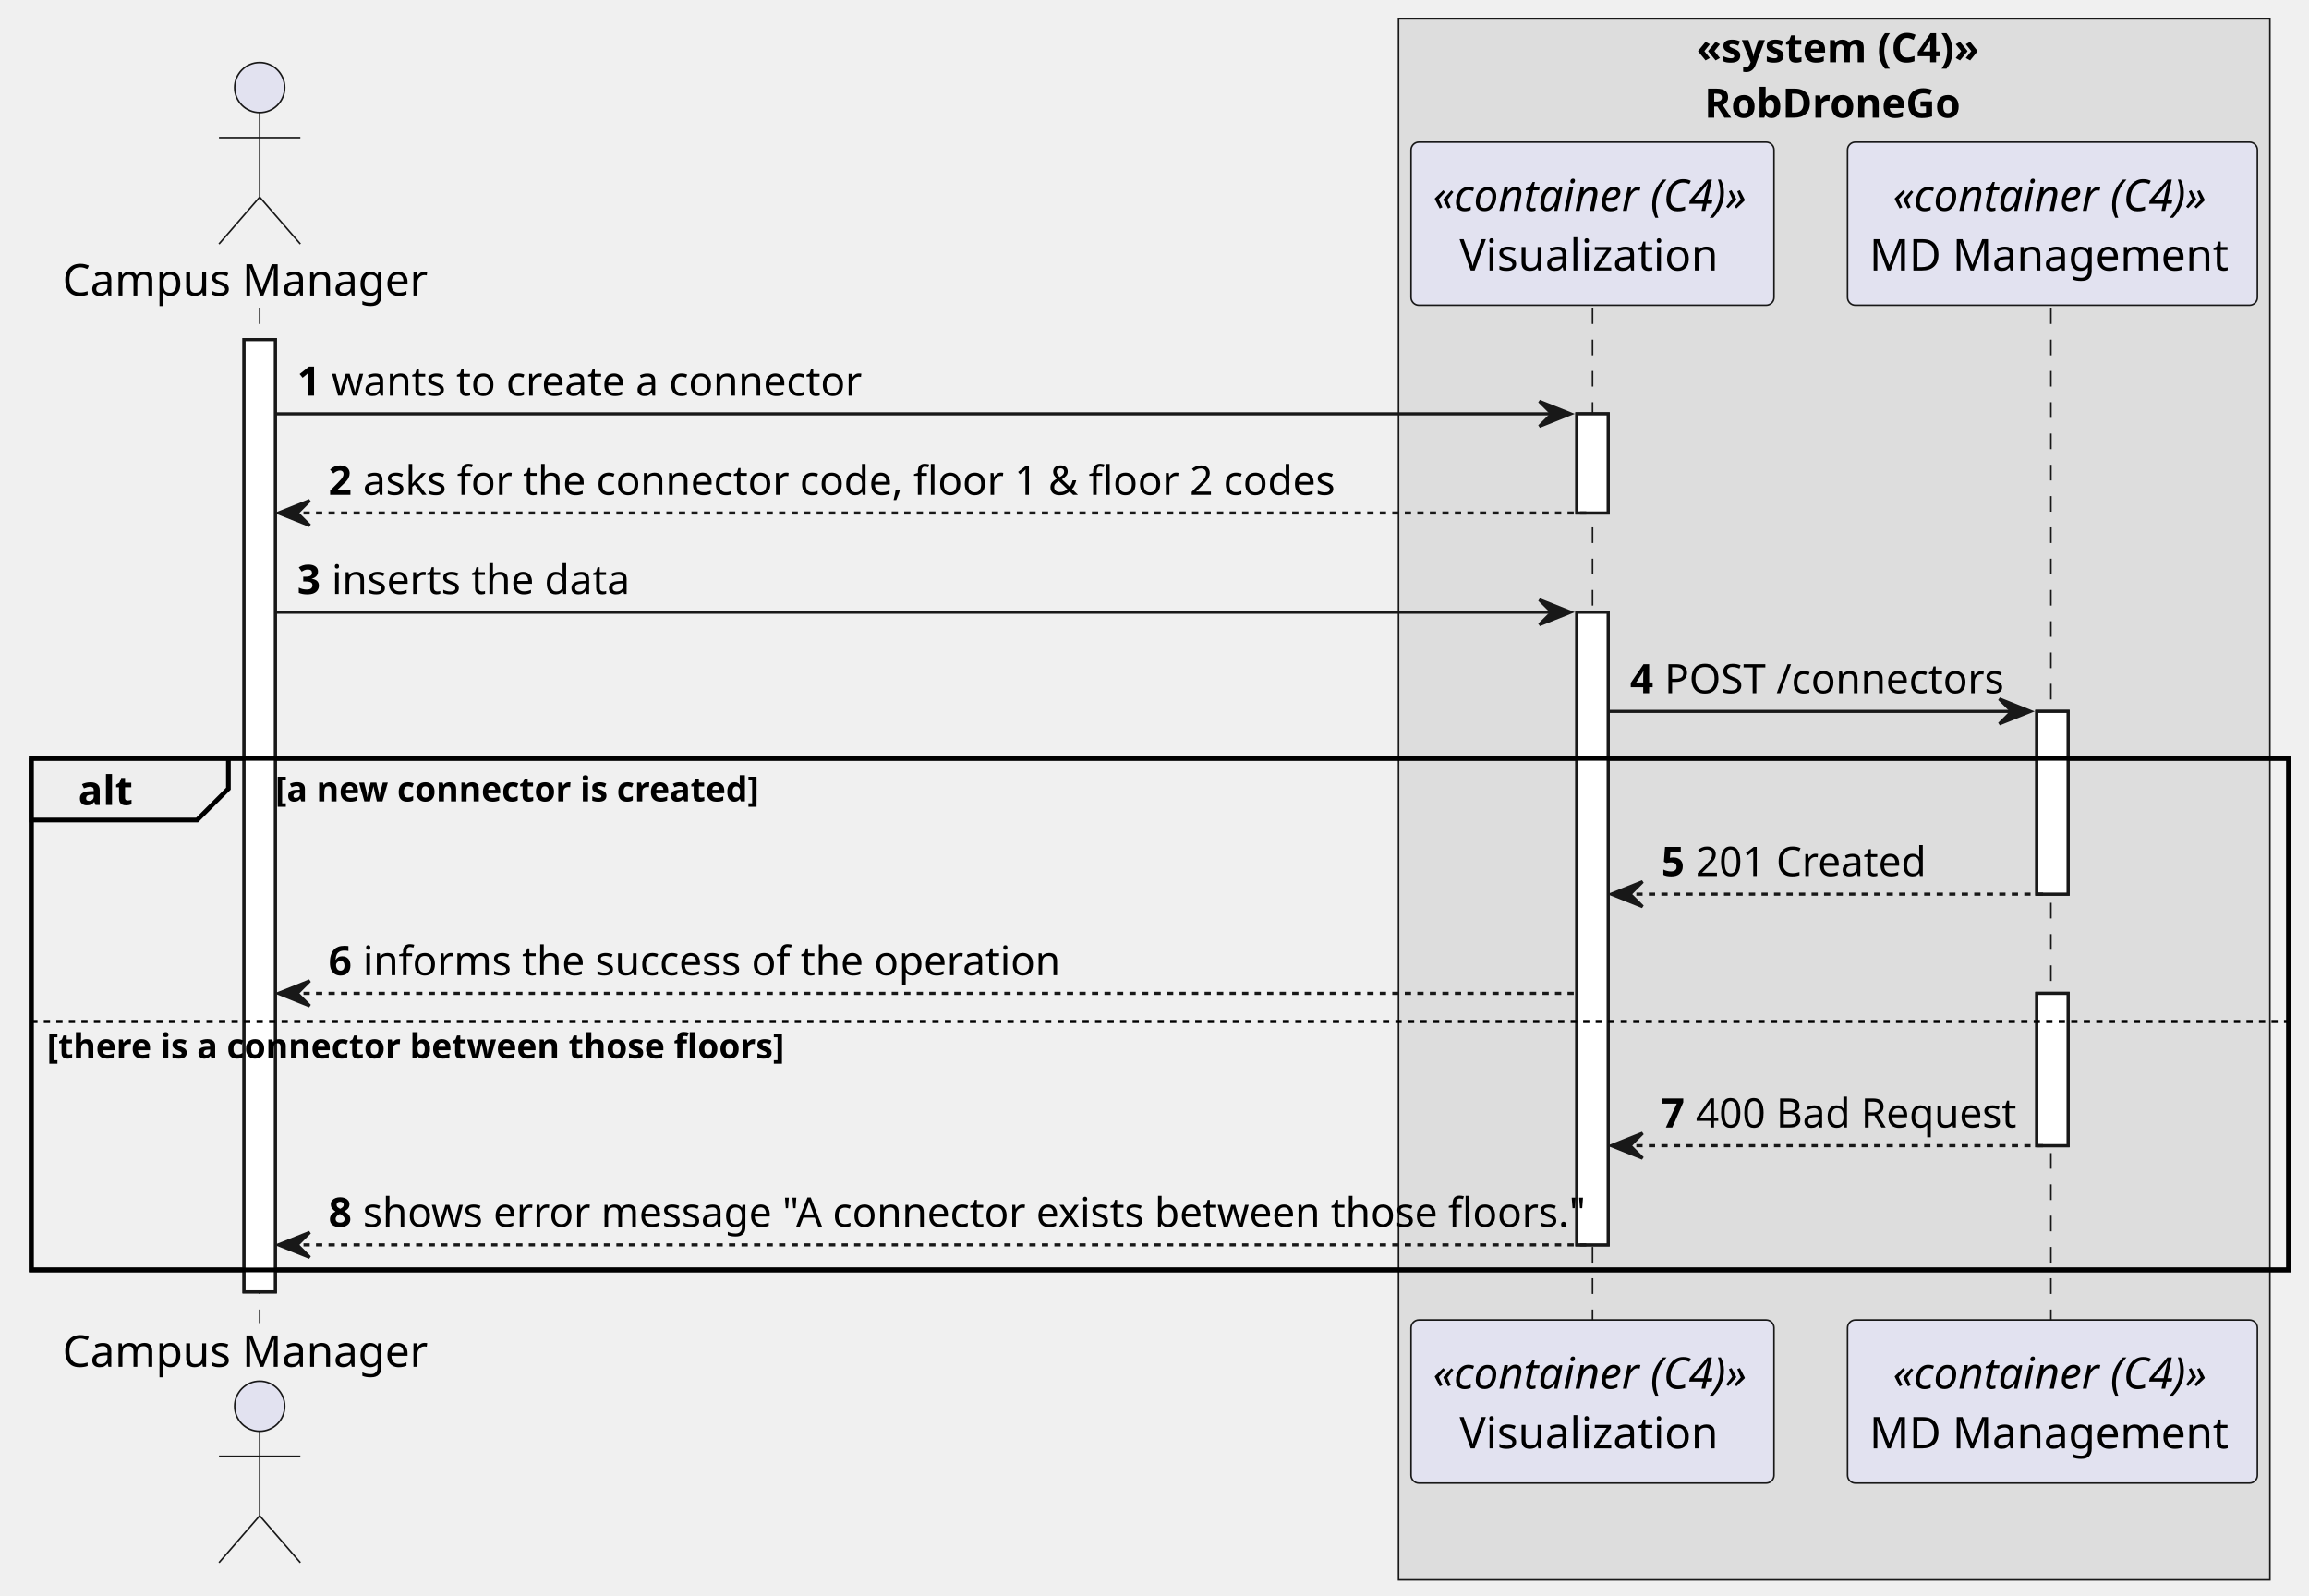
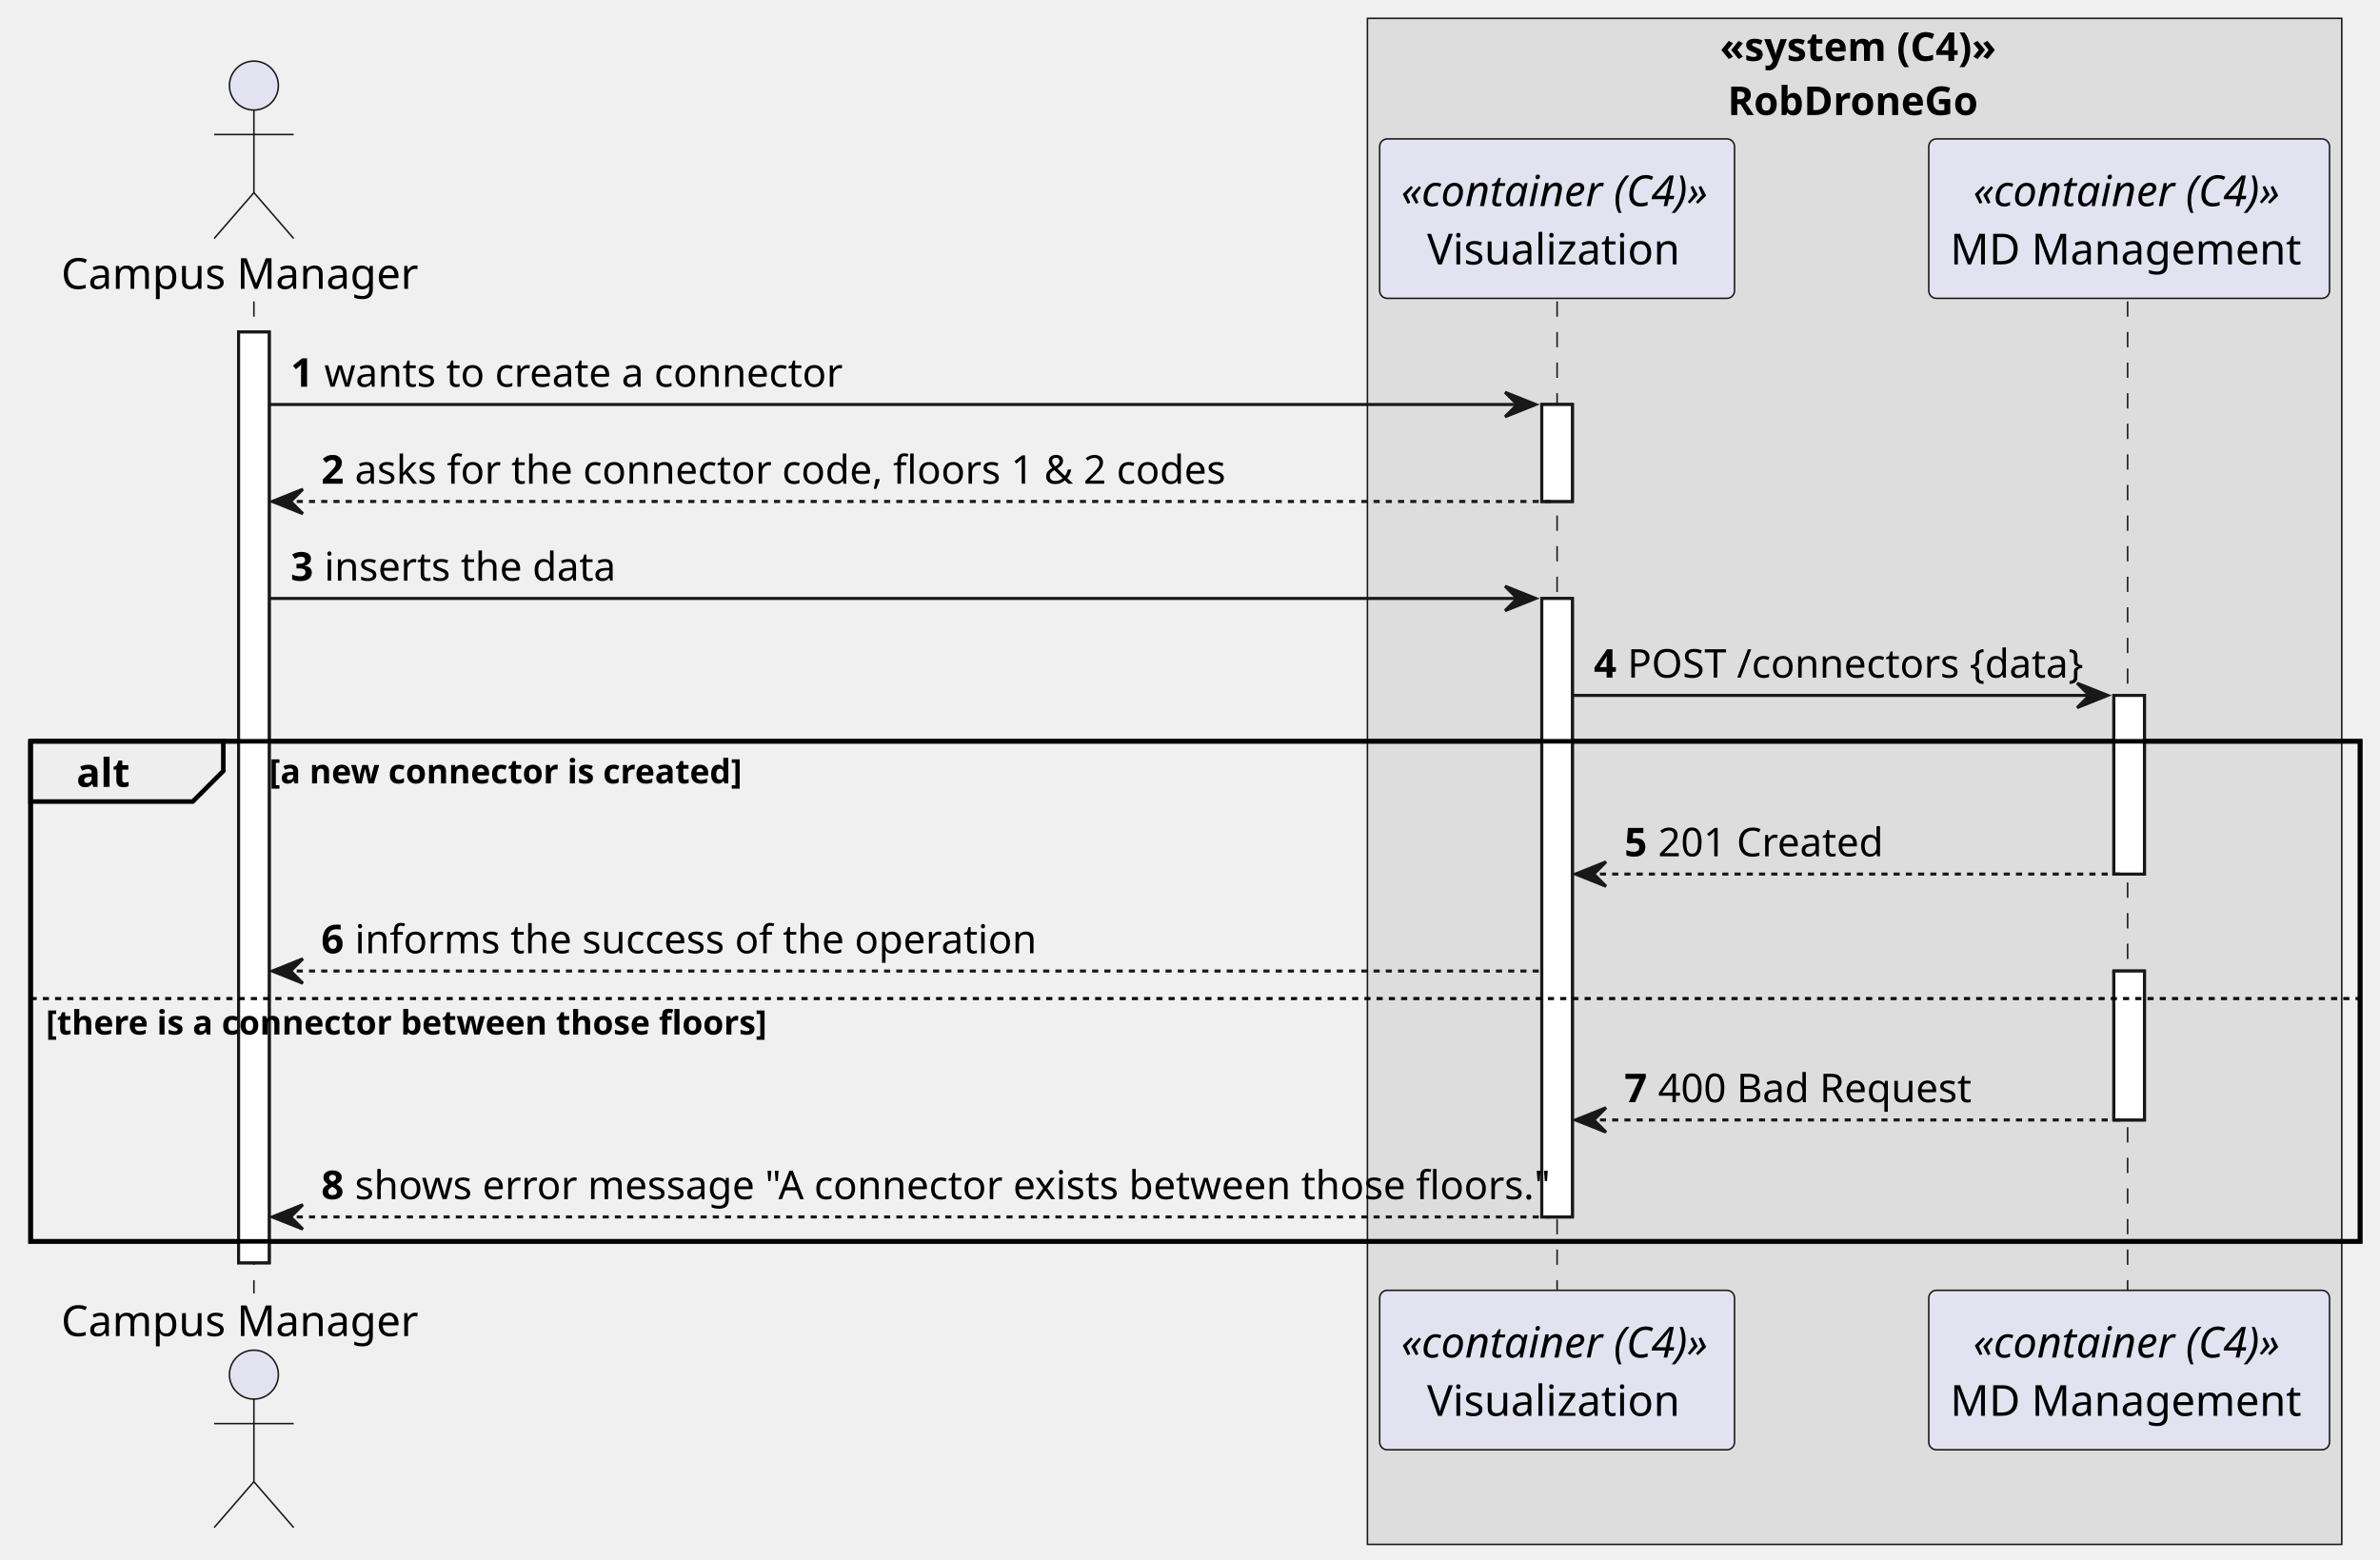
- <svg xmlns="http://www.w3.org/2000/svg" contentStyleType="text/css" height="510px" preserveAspectRatio="none" style="width:738px;height:510px;background:#FFFFFF;" version="1.1" viewBox="0 0 738 510" width="738px" zoomAndPan="magnify">
+ <svg xmlns="http://www.w3.org/2000/svg" contentStyleType="text/css" height="510px" preserveAspectRatio="none" style="width:778px;height:510px;background:#FFFFFF;" version="1.1" viewBox="0 0 778 510" width="778px" zoomAndPan="magnify">
  <defs />
  <g>
-     <rect fill="#DDDDDD" height="498.952" style="stroke:#181818;stroke-width:0.5;" width="278.5" x="447" y="6" />
-     <text fill="#000000" font-family="sans-serif" font-size="13" font-weight="bold" lengthAdjust="spacing" textLength="88" x="542.25" y="19.897">«system (C4)»</text>
-     <text fill="#000000" font-family="sans-serif" font-size="13" font-weight="bold" lengthAdjust="spacing" textLength="83" x="544.75" y="37.603">RobDroneGo</text>
+     <rect fill="#DDDDDD" height="498.952" style="stroke:#181818;stroke-width:0.5;" width="318.5" x="447" y="6" />
+     <text fill="#000000" font-family="sans-serif" font-size="13" font-weight="bold" lengthAdjust="spacing" textLength="88" x="562.25" y="19.897">«system (C4)»</text>
+     <text fill="#000000" font-family="sans-serif" font-size="13" font-weight="bold" lengthAdjust="spacing" textLength="83" x="564.75" y="37.603">RobDroneGo</text>
    <rect fill="#FFFFFF" height="304.336" style="stroke:#181818;stroke-width:1.0;" width="10" x="78" y="108.548" />
    <rect fill="#FFFFFF" height="31.706" style="stroke:#181818;stroke-width:1.0;" width="10" x="504" y="132.254" />
    <rect fill="#FFFFFF" height="202.218" style="stroke:#181818;stroke-width:1.0;" width="10" x="504" y="195.666" />
-     <rect fill="#FFFFFF" height="58.412" style="stroke:#181818;stroke-width:1.0;" width="10" x="651" y="227.372" />
-     <rect fill="#FFFFFF" height="48.688" style="stroke:#181818;stroke-width:1.0;" width="10" x="651" y="317.49" />
-     <rect fill="none" height="163.512" style="stroke:#000000;stroke-width:1.5;" width="721.5" x="10" y="242.372" />
+     <rect fill="#FFFFFF" height="58.412" style="stroke:#181818;stroke-width:1.0;" width="10" x="691" y="227.372" />
+     <rect fill="#FFFFFF" height="48.688" style="stroke:#181818;stroke-width:1.0;" width="10" x="691" y="317.49" />
+     <rect fill="none" height="163.512" style="stroke:#000000;stroke-width:1.5;" width="761.5" x="10" y="242.372" />
    <line style="stroke:#181818;stroke-width:0.5;stroke-dasharray:5.0,5.0;" x1="83" x2="83" y1="98.548" y2="422.884" />
    <line style="stroke:#181818;stroke-width:0.5;stroke-dasharray:5.0,5.0;" x1="509" x2="509" y1="98.548" y2="422.884" />
-     <line style="stroke:#181818;stroke-width:0.5;stroke-dasharray:5.0,5.0;" x1="655.5" x2="655.5" y1="98.548" y2="422.884" />
+     <line style="stroke:#181818;stroke-width:0.5;stroke-dasharray:5.0,5.0;" x1="695.5" x2="695.5" y1="98.548" y2="422.884" />
    <text fill="#000000" font-family="sans-serif" font-size="14" lengthAdjust="spacing" textLength="120" x="20" y="94.446">Campus Manager</text>
    <ellipse cx="83" cy="27.98" fill="#E2E2F0" rx="8" ry="8" style="stroke:#181818;stroke-width:0.5;" />
    <path d="M83,35.98 L83,62.98 M70,43.98 L96,43.98 M83,62.98 L70,77.98 M83,62.98 L96,77.98 " fill="none" style="stroke:#181818;stroke-width:0.5;" />
    <text fill="#000000" font-family="sans-serif" font-size="14" lengthAdjust="spacing" textLength="120" x="20" y="436.85">Campus Manager</text>
    <ellipse cx="83" cy="449.452" fill="#E2E2F0" rx="8" ry="8" style="stroke:#181818;stroke-width:0.5;" />
    <path d="M83,457.452 L83,484.452 M70,465.452 L96,465.452 M83,484.452 L70,499.452 M83,484.452 L96,499.452 " fill="none" style="stroke:#181818;stroke-width:0.5;" />
    <rect fill="#E2E2F0" height="52.136" rx="2.5" ry="2.5" style="stroke:#181818;stroke-width:0.5;" width="116" x="451" y="45.412" />
    <text fill="#000000" font-family="sans-serif" font-size="14" font-style="italic" lengthAdjust="spacing" textLength="102" x="458" y="67.378">«container (C4)»</text>
    <text fill="#000000" font-family="sans-serif" font-size="14" lengthAdjust="spacing" textLength="85" x="466.5" y="86.446">Visualization</text>
    <rect fill="#E2E2F0" height="52.136" rx="2.5" ry="2.5" style="stroke:#181818;stroke-width:0.5;" width="116" x="451" y="421.884" />
    <text fill="#000000" font-family="sans-serif" font-size="14" font-style="italic" lengthAdjust="spacing" textLength="102" x="458" y="443.85">«container (C4)»</text>
    <text fill="#000000" font-family="sans-serif" font-size="14" lengthAdjust="spacing" textLength="85" x="466.5" y="462.918">Visualization</text>
-     <rect fill="#E2E2F0" height="52.136" rx="2.5" ry="2.5" style="stroke:#181818;stroke-width:0.5;" width="131" x="590.5" y="45.412" />
-     <text fill="#000000" font-family="sans-serif" font-size="14" font-style="italic" lengthAdjust="spacing" textLength="102" x="605" y="67.378">«container (C4)»</text>
-     <text fill="#000000" font-family="sans-serif" font-size="14" lengthAdjust="spacing" textLength="117" x="597.5" y="86.446">MD Management</text>
-     <rect fill="#E2E2F0" height="52.136" rx="2.5" ry="2.5" style="stroke:#181818;stroke-width:0.5;" width="131" x="590.5" y="421.884" />
-     <text fill="#000000" font-family="sans-serif" font-size="14" font-style="italic" lengthAdjust="spacing" textLength="102" x="605" y="443.85">«container (C4)»</text>
-     <text fill="#000000" font-family="sans-serif" font-size="14" lengthAdjust="spacing" textLength="117" x="597.5" y="462.918">MD Management</text>
+     <rect fill="#E2E2F0" height="52.136" rx="2.5" ry="2.5" style="stroke:#181818;stroke-width:0.5;" width="131" x="630.5" y="45.412" />
+     <text fill="#000000" font-family="sans-serif" font-size="14" font-style="italic" lengthAdjust="spacing" textLength="102" x="645" y="67.378">«container (C4)»</text>
+     <text fill="#000000" font-family="sans-serif" font-size="14" lengthAdjust="spacing" textLength="117" x="637.5" y="86.446">MD Management</text>
+     <rect fill="#E2E2F0" height="52.136" rx="2.5" ry="2.5" style="stroke:#181818;stroke-width:0.5;" width="131" x="630.5" y="421.884" />
+     <text fill="#000000" font-family="sans-serif" font-size="14" font-style="italic" lengthAdjust="spacing" textLength="102" x="645" y="443.85">«container (C4)»</text>
+     <text fill="#000000" font-family="sans-serif" font-size="14" lengthAdjust="spacing" textLength="117" x="637.5" y="462.918">MD Management</text>
    <rect fill="#FFFFFF" height="304.336" style="stroke:#181818;stroke-width:1.0;" width="10" x="78" y="108.548" />
    <rect fill="#FFFFFF" height="31.706" style="stroke:#181818;stroke-width:1.0;" width="10" x="504" y="132.254" />
    <rect fill="#FFFFFF" height="202.218" style="stroke:#181818;stroke-width:1.0;" width="10" x="504" y="195.666" />
-     <rect fill="#FFFFFF" height="58.412" style="stroke:#181818;stroke-width:1.0;" width="10" x="651" y="227.372" />
-     <rect fill="#FFFFFF" height="48.688" style="stroke:#181818;stroke-width:1.0;" width="10" x="651" y="317.49" />
+     <rect fill="#FFFFFF" height="58.412" style="stroke:#181818;stroke-width:1.0;" width="10" x="691" y="227.372" />
+     <rect fill="#FFFFFF" height="48.688" style="stroke:#181818;stroke-width:1.0;" width="10" x="691" y="317.49" />
    <polygon fill="#181818" points="492,128.254,502,132.254,492,136.254,496,132.254" style="stroke:#181818;stroke-width:1.0;" />
    <line style="stroke:#181818;stroke-width:1.0;" x1="88" x2="498" y1="132.254" y2="132.254" />
    <text fill="#000000" font-family="sans-serif" font-size="13" font-weight="bold" lengthAdjust="spacing" textLength="7" x="95" y="126.445">1</text>
    <text fill="#000000" font-family="sans-serif" font-size="13" lengthAdjust="spacing" textLength="166" x="106" y="126.445">wants to create a connector</text>
    <polygon fill="#181818" points="99,159.96,89,163.96,99,167.96,95,163.96" style="stroke:#181818;stroke-width:1.0;" />
    <line style="stroke:#181818;stroke-width:1.0;stroke-dasharray:2.0,2.0;" x1="93" x2="508" y1="163.96" y2="163.96" />
    <text fill="#000000" font-family="sans-serif" font-size="13" font-weight="bold" lengthAdjust="spacing" textLength="7" x="105" y="158.151">2</text>
-     <text fill="#000000" font-family="sans-serif" font-size="13" lengthAdjust="spacing" textLength="301" x="116" y="158.151">asks for the connector code, floor 1 &amp; floor 2 codes</text>
+     <text fill="#000000" font-family="sans-serif" font-size="13" lengthAdjust="spacing" textLength="276" x="116" y="158.151">asks for the connector code, floors 1 &amp; 2 codes</text>
    <polygon fill="#181818" points="492,191.666,502,195.666,492,199.666,496,195.666" style="stroke:#181818;stroke-width:1.0;" />
    <line style="stroke:#181818;stroke-width:1.0;" x1="88" x2="498" y1="195.666" y2="195.666" />
    <text fill="#000000" font-family="sans-serif" font-size="13" font-weight="bold" lengthAdjust="spacing" textLength="7" x="95" y="189.857">3</text>
    <text fill="#000000" font-family="sans-serif" font-size="13" lengthAdjust="spacing" textLength="93" x="106" y="189.857">inserts the data</text>
-     <polygon fill="#181818" points="639,223.372,649,227.372,639,231.372,643,227.372" style="stroke:#181818;stroke-width:1.0;" />
-     <line style="stroke:#181818;stroke-width:1.0;" x1="514" x2="645" y1="227.372" y2="227.372" />
+     <polygon fill="#181818" points="679,223.372,689,227.372,679,231.372,683,227.372" style="stroke:#181818;stroke-width:1.0;" />
+     <line style="stroke:#181818;stroke-width:1.0;" x1="514" x2="685" y1="227.372" y2="227.372" />
    <text fill="#000000" font-family="sans-serif" font-size="13" font-weight="bold" lengthAdjust="spacing" textLength="7" x="521" y="221.563">4</text>
-     <text fill="#000000" font-family="sans-serif" font-size="13" lengthAdjust="spacing" textLength="107" x="532" y="221.563">POST /connectors</text>
+     <text fill="#000000" font-family="sans-serif" font-size="13" lengthAdjust="spacing" textLength="147" x="532" y="221.563">POST /connectors {data}</text>
    <path d="M10,242.372 L73,242.372 L73,252.078 L63,262.078 L10,262.078 L10,242.372 " fill="#EEEEEE" style="stroke:#000000;stroke-width:1.5;" />
-     <rect fill="none" height="163.512" style="stroke:#000000;stroke-width:1.5;" width="721.5" x="10" y="242.372" />
+     <rect fill="none" height="163.512" style="stroke:#000000;stroke-width:1.5;" width="761.5" x="10" y="242.372" />
    <text fill="#000000" font-family="sans-serif" font-size="13" font-weight="bold" lengthAdjust="spacing" textLength="18" x="25" y="257.269">alt</text>
    <text fill="#000000" font-family="sans-serif" font-size="11" font-weight="bold" lengthAdjust="spacing" textLength="159" x="88" y="256.131">[a new connector is created]</text>
    <polygon fill="#181818" points="525,281.784,515,285.784,525,289.784,521,285.784" style="stroke:#181818;stroke-width:1.0;" />
-     <line style="stroke:#181818;stroke-width:1.0;stroke-dasharray:2.0,2.0;" x1="519" x2="655" y1="285.784" y2="285.784" />
+     <line style="stroke:#181818;stroke-width:1.0;stroke-dasharray:2.0,2.0;" x1="519" x2="695" y1="285.784" y2="285.784" />
    <text fill="#000000" font-family="sans-serif" font-size="13" font-weight="bold" lengthAdjust="spacing" textLength="7" x="531" y="279.975">5</text>
    <text fill="#000000" font-family="sans-serif" font-size="13" lengthAdjust="spacing" textLength="71" x="542" y="279.975">201 Created</text>
    <polygon fill="#181818" points="99,313.49,89,317.49,99,321.49,95,317.49" style="stroke:#181818;stroke-width:1.0;" />
    <line style="stroke:#181818;stroke-width:1.0;stroke-dasharray:2.0,2.0;" x1="93" x2="503" y1="317.49" y2="317.49" />
    <text fill="#000000" font-family="sans-serif" font-size="13" font-weight="bold" lengthAdjust="spacing" textLength="7" x="105" y="311.681">6</text>
    <text fill="#000000" font-family="sans-serif" font-size="13" lengthAdjust="spacing" textLength="217" x="116" y="311.681">informs the success of the operation</text>
-     <line style="stroke:#000000;stroke-width:1.0;stroke-dasharray:2.0,2.0;" x1="10" x2="731.5" y1="326.49" y2="326.49" />
+     <line style="stroke:#000000;stroke-width:1.0;stroke-dasharray:2.0,2.0;" x1="10" x2="771.5" y1="326.49" y2="326.49" />
    <text fill="#000000" font-family="sans-serif" font-size="11" font-weight="bold" lengthAdjust="spacing" textLength="240" x="15" y="338.249">[there is a connector between those floors]</text>
    <polygon fill="#181818" points="525,362.178,515,366.178,525,370.178,521,366.178" style="stroke:#181818;stroke-width:1.0;" />
-     <line style="stroke:#181818;stroke-width:1.0;stroke-dasharray:2.0,2.0;" x1="519" x2="655" y1="366.178" y2="366.178" />
+     <line style="stroke:#181818;stroke-width:1.0;stroke-dasharray:2.0,2.0;" x1="519" x2="695" y1="366.178" y2="366.178" />
    <text fill="#000000" font-family="sans-serif" font-size="13" font-weight="bold" lengthAdjust="spacing" textLength="7" x="531" y="360.369">7</text>
    <text fill="#000000" font-family="sans-serif" font-size="13" lengthAdjust="spacing" textLength="99" x="542" y="360.369">400 Bad Request</text>
    <polygon fill="#181818" points="99,393.884,89,397.884,99,401.884,95,397.884" style="stroke:#181818;stroke-width:1.0;" />
    <line style="stroke:#181818;stroke-width:1.0;stroke-dasharray:2.0,2.0;" x1="93" x2="508" y1="397.884" y2="397.884" />
    <text fill="#000000" font-family="sans-serif" font-size="13" font-weight="bold" lengthAdjust="spacing" textLength="7" x="105" y="392.075">8</text>
    <text fill="#000000" font-family="sans-serif" font-size="13" lengthAdjust="spacing" textLength="381" x="116" y="392.075">shows error message "A connector exists between those floors."</text>
  </g>
</svg>
